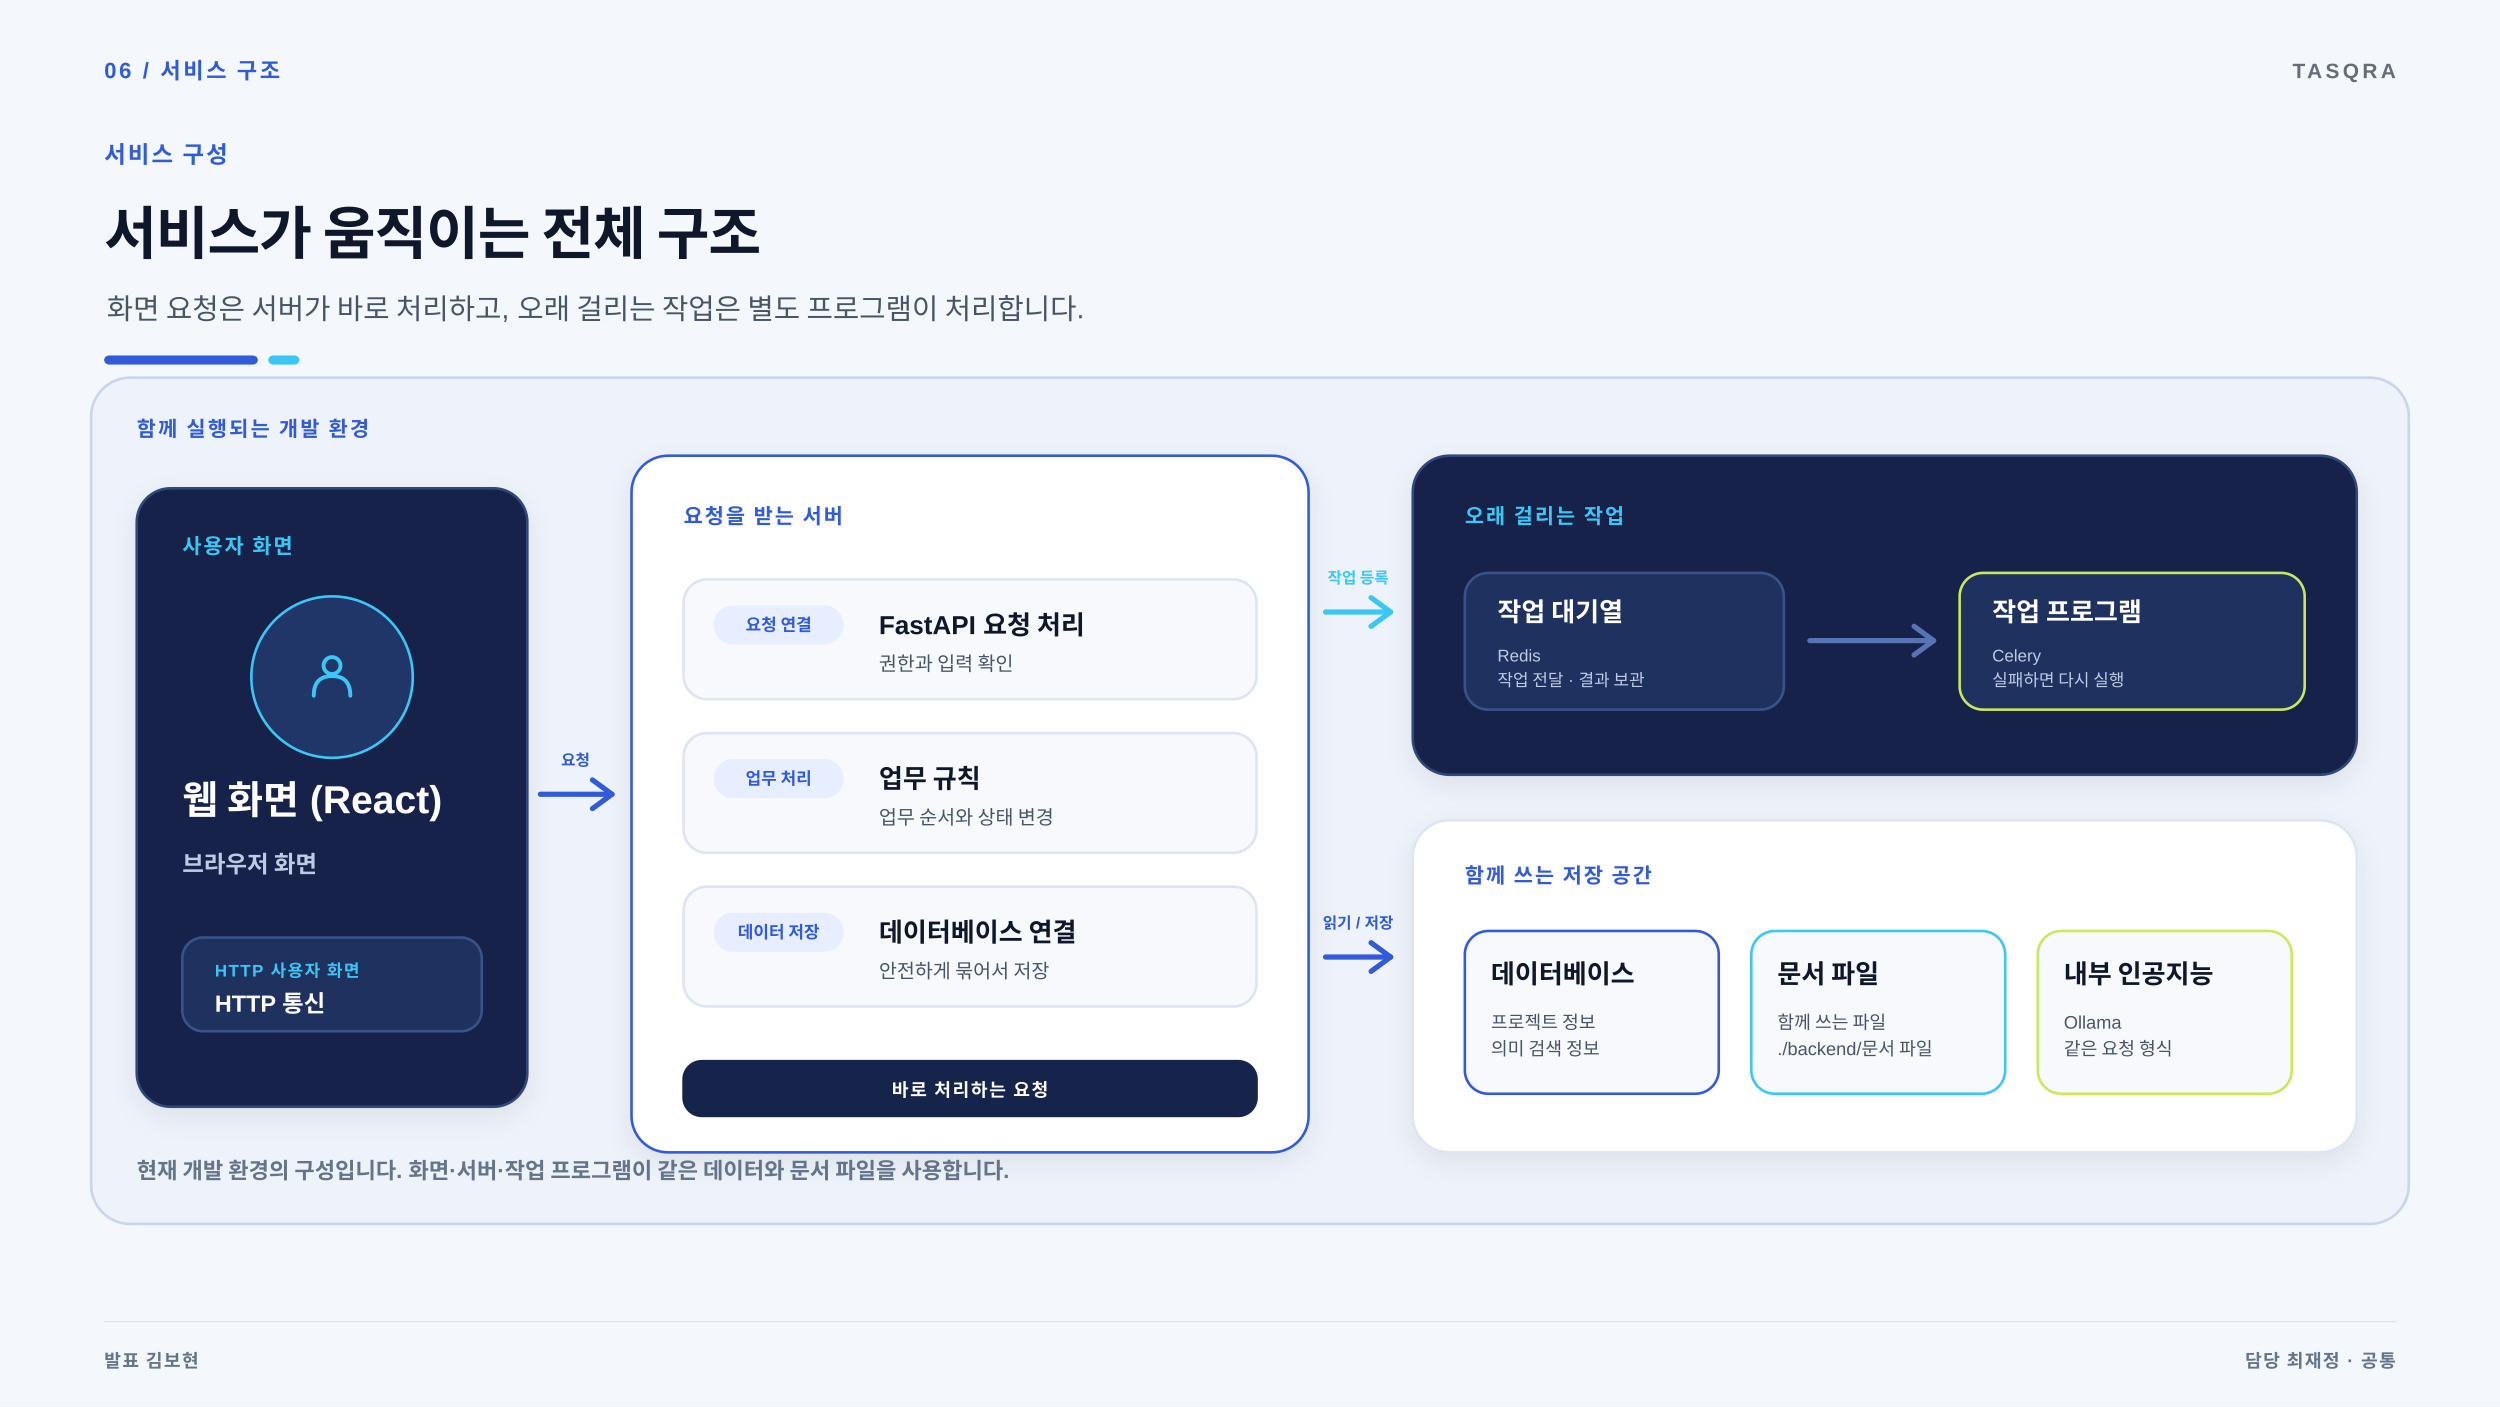
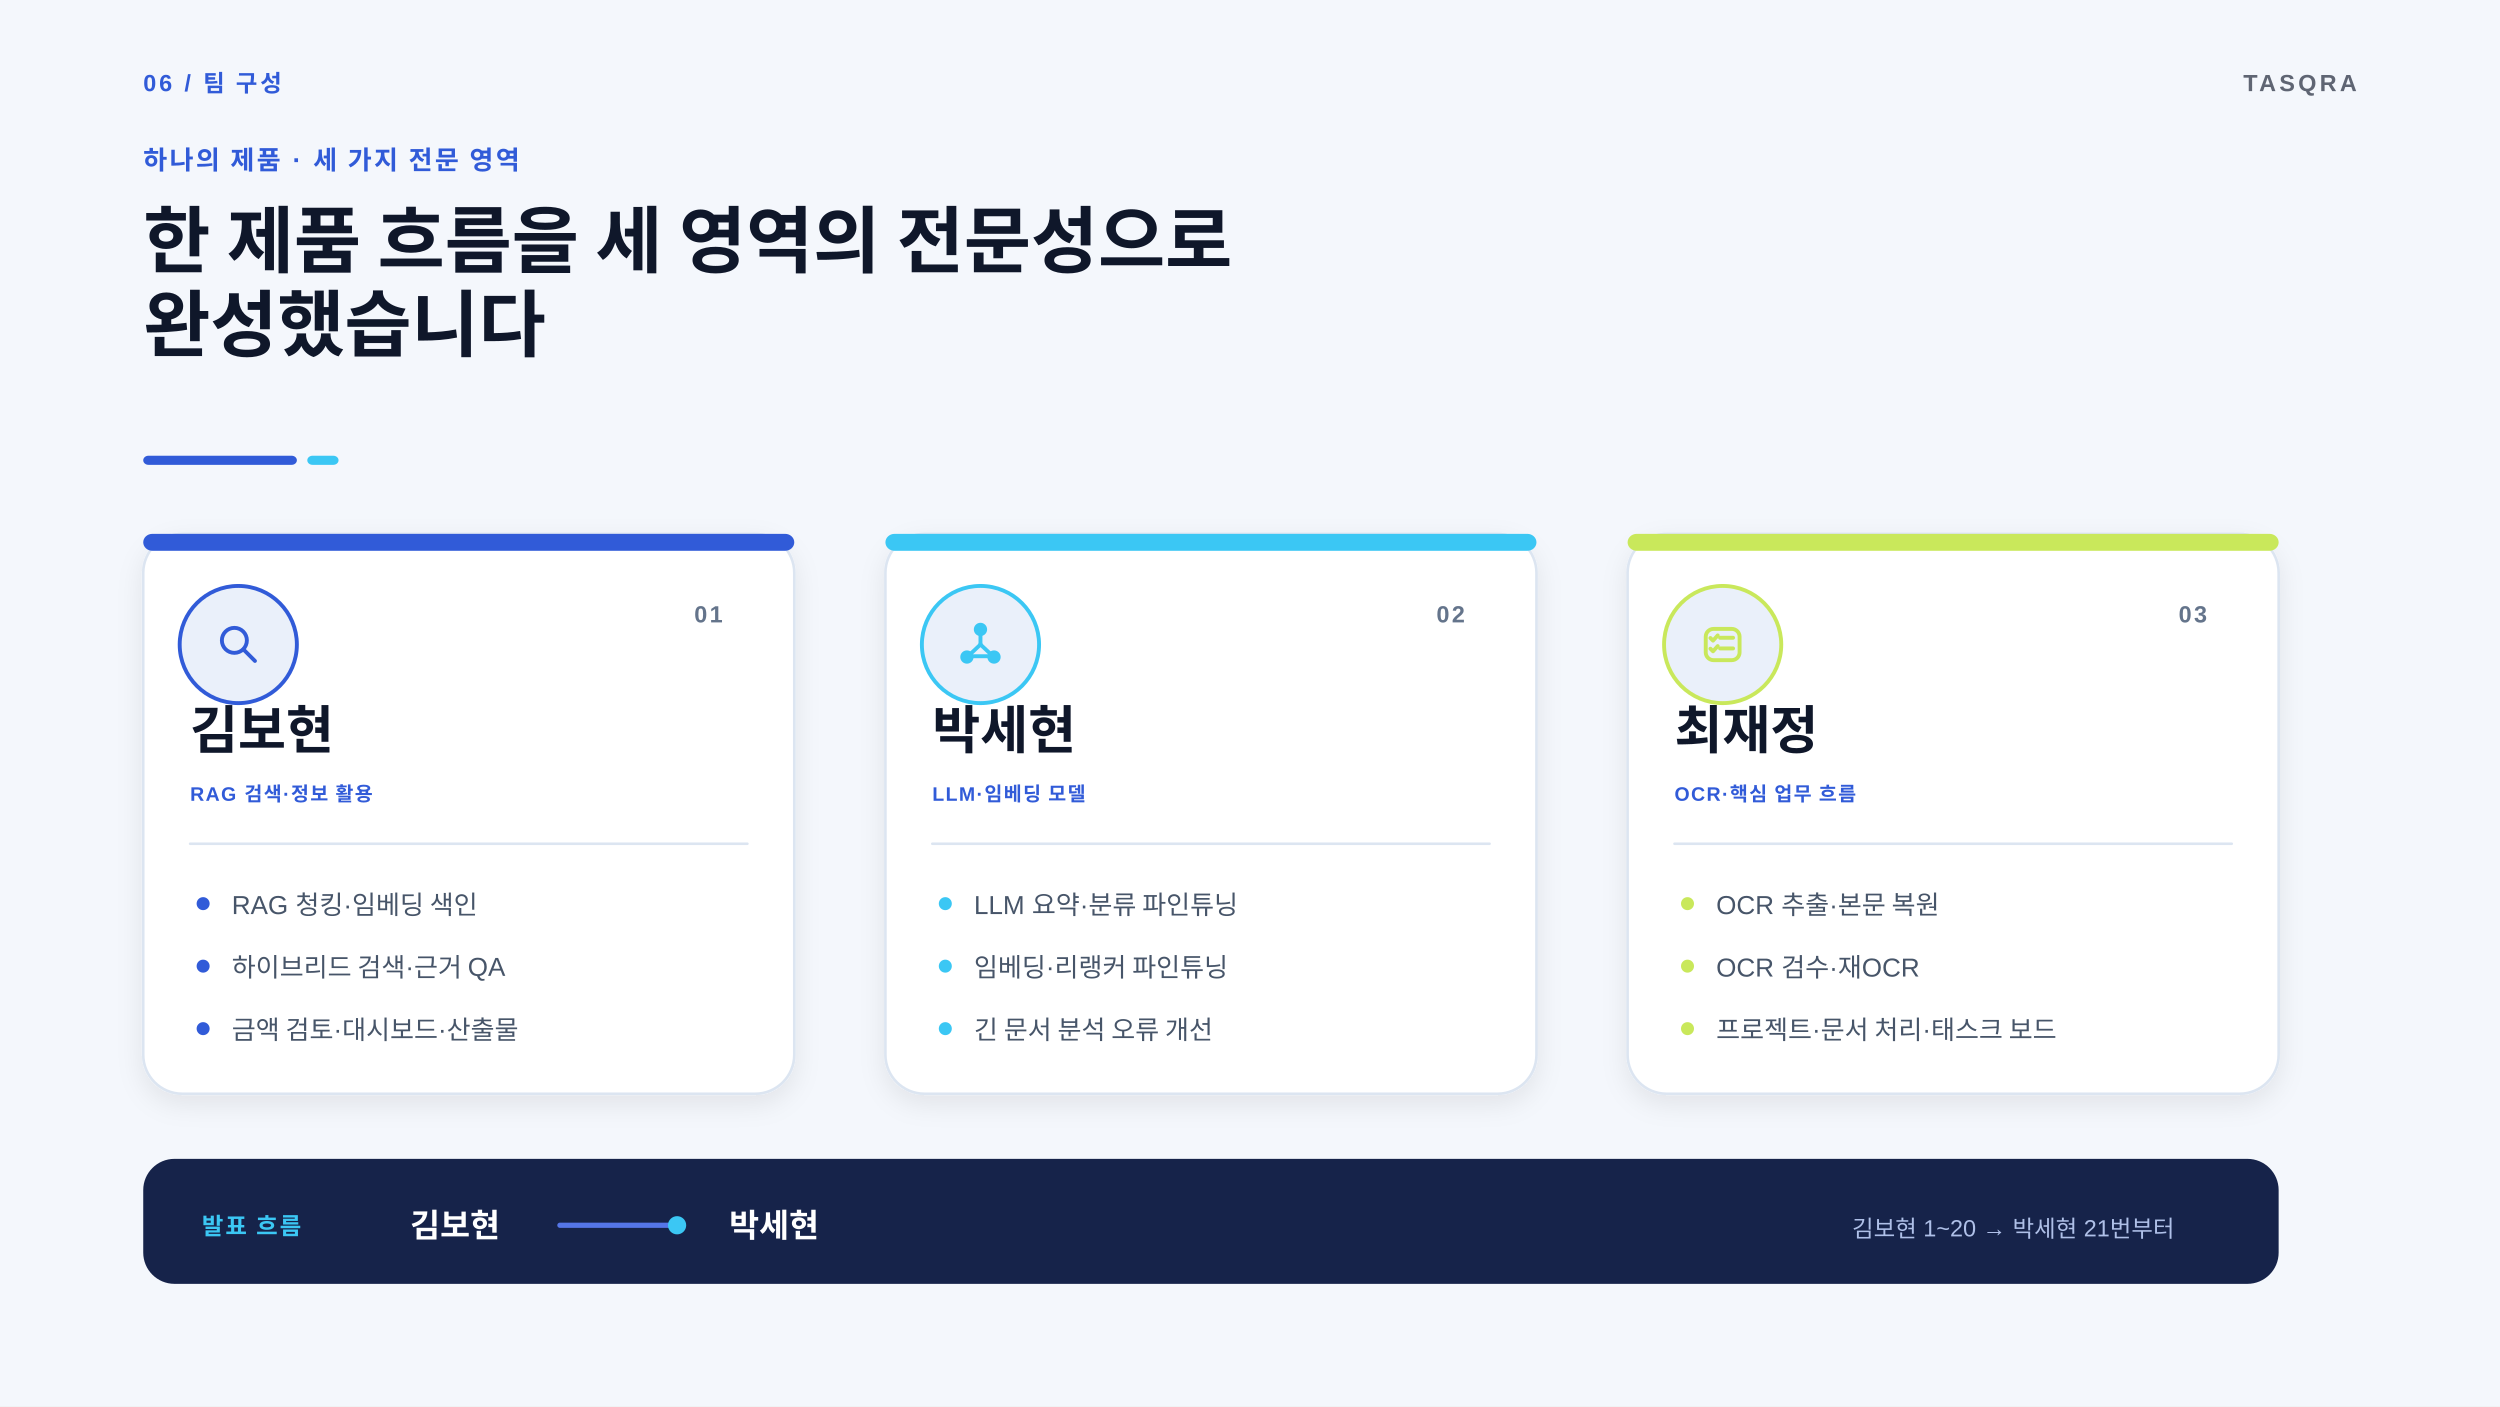
<svg xmlns="http://www.w3.org/2000/svg" width="1920" height="1080" viewBox="0 0 1920 1080">
  <defs>
    <style>@font-face{font-family:NotoKR;src:url("../../포트폴리오/NotoSansKR.ttf") format("truetype");} text{font-family:NotoKR,Arial,sans-serif;}</style>
    <filter id="shadow" x="-20%" y="-20%" width="140%" height="140%">
-       <feDropShadow dx="0" dy="12" stdDeviation="16" flood-color="#0E162F" flood-opacity="0.11" />
+       <feDropShadow dx="0" dy="14" stdDeviation="18" flood-color="#0E162F" flood-opacity="0.10" />
    </filter>
    <filter id="softShadow" x="-20%" y="-20%" width="140%" height="140%">
      <feDropShadow dx="0" dy="7" stdDeviation="10" flood-color="#0E162F" flood-opacity="0.08" />
    </filter>
  </defs>
  <rect x="0" y="0" width="1920" height="1080" rx="0" fill="#F4F7FC" stroke="none" stroke-width="0" opacity="1" />
-   <text x="80" y="60" font-family="NotoKR, Arial, sans-serif" font-size="17" font-weight="800" font-style="normal" fill="#315BD8" text-anchor="start" letter-spacing="2" opacity="1">06  /  서비스 구조</text>
-   <text x="1840" y="60" font-family="NotoKR, Arial, sans-serif" font-size="16" font-weight="800" font-style="normal" fill="#0F172A" text-anchor="end" letter-spacing="2.6" opacity="0.62">TASQRA</text>
-   <line x1="80" y1="1015" x2="1840" y2="1015" stroke="#DCE5F1" stroke-width="1" stroke-linecap="round" opacity="1" />
-   <text x="80" y="1050" font-family="NotoKR, Arial, sans-serif" font-size="14" font-weight="700" font-style="normal" fill="#64748B" text-anchor="start" letter-spacing="1" opacity="1">발표  김보현</text>
-   <text x="1840" y="1050" font-family="NotoKR, Arial, sans-serif" font-size="14" font-weight="700" font-style="normal" fill="#64748B" text-anchor="end" letter-spacing="1" opacity="1">담당  최재정 · 공통</text>
-   <text x="80" y="125" font-family="NotoKR, Arial, sans-serif" font-size="18" font-weight="800" font-style="normal" fill="#315BD8" text-anchor="start" letter-spacing="1.6" opacity="1">서비스 구성</text>
-   <text x="80" y="195" font-family="NotoKR, Arial, sans-serif" font-size="44" font-weight="800" font-style="normal" fill="#0F172A" text-anchor="start" letter-spacing="-0.8" opacity="1">서비스가 움직이는 전체 구조</text>
-   <text x="82" y="245" font-family="NotoKR, Arial, sans-serif" font-size="22" font-weight="500" font-style="normal" fill="#475569" text-anchor="start" letter-spacing="0" opacity="1">화면 요청은 서버가 바로 처리하고, 오래 걸리는 작업은 별도 프로그램이 처리합니다.</text>
-   <rect x="80" y="273" width="118" height="7" rx="4" fill="#315BD8" stroke="none" stroke-width="0" opacity="1" />
-   <rect x="206" y="273" width="24" height="7" rx="4" fill="#3BC7F4" stroke="none" stroke-width="0" opacity="1" />
-   <rect x="70" y="290" width="1780" height="650" rx="30" fill="#EEF3FB" stroke="#C8D5EA" stroke-width="2" opacity="1" />
-   <text x="105" y="335" font-family="NotoKR, Arial, sans-serif" font-size="16" font-weight="800" font-style="normal" fill="#315BD8" text-anchor="start" letter-spacing="1.7" opacity="1">함께 실행되는 개발 환경</text>
-   <rect x="105" y="375" width="300" height="475" rx="26" fill="#16234A" stroke="#31477A" stroke-width="2" opacity="1" filter="url(#softShadow)" />
-   <text x="140" y="425" font-family="NotoKR, Arial, sans-serif" font-size="16" font-weight="800" font-style="normal" fill="#3BC7F4" text-anchor="start" letter-spacing="1.5" opacity="1">사용자 화면</text>
-   <circle cx="255" cy="520" r="62" fill="#203568" stroke="#3BC7F4" stroke-width="2" opacity="1" />
+   <text x="110" y="70" font-family="NotoKR, Arial, sans-serif" font-size="18" font-weight="700" font-style="normal" fill="#315BD8" text-anchor="start" letter-spacing="2.2" opacity="1">06  /  팀 구성</text>
+   <text x="1810" y="70" font-family="NotoKR, Arial, sans-serif" font-size="18" font-weight="800" font-style="normal" fill="#0F172A" text-anchor="end" letter-spacing="2.5" opacity="0.65">TASQRA</text>
+   <text x="110" y="130" font-family="NotoKR, Arial, sans-serif" font-size="20" font-weight="800" font-style="normal" fill="#315BD8" text-anchor="start" letter-spacing="1.8" opacity="1">하나의 제품 · 세 가지 전문 영역</text>
+   <text x="110" y="205" font-family="NotoKR, Arial, sans-serif" font-size="56" font-weight="800" fill="#0F172A" text-anchor="start">
+     <tspan x="110" dy="0">한 제품 흐름을 세 영역의 전문성으로</tspan>
+     <tspan x="110" dy="64.4">완성했습니다</tspan>
+   </text>
+   <rect x="110" y="410" width="500" height="430" rx="30" fill="#FFFFFF" stroke="#DCE5F1" stroke-width="2" opacity="1" filter="url(#softShadow)" />
+   <rect x="110" y="410" width="500" height="13" rx="7" fill="#315BD8" stroke="none" stroke-width="0" opacity="1" />
+   <circle cx="183" cy="495" r="45" fill="#EAF0FA" stroke="#315BD8" stroke-width="3" opacity="1" />
+   <g fill="none" stroke="#315BD8" stroke-width="3" stroke-linecap="round">
+     <circle cx="180.0" cy="491.8" r="9.6" />
+     <line x1="187.0" y1="498.8" x2="195.8" y2="507.6" />
+   </g>
+   <text x="555" y="478" font-family="NotoKR, Arial, sans-serif" font-size="18" font-weight="800" font-style="normal" fill="#64748B" text-anchor="end" letter-spacing="1.8" opacity="1">01</text>
+   <text x="146" y="575" font-family="NotoKR, Arial, sans-serif" font-size="40" font-weight="800" font-style="normal" fill="#0F172A" text-anchor="start" letter-spacing="0" opacity="1">김보현</text>
+   <text x="146" y="615" font-family="NotoKR, Arial, sans-serif" font-size="15" font-weight="800" font-style="normal" fill="#315BD8" text-anchor="start" letter-spacing="1.05" opacity="1">RAG 검색·정보 활용</text>
+   <line x1="146" y1="648" x2="574" y2="648" stroke="#DCE5F1" stroke-width="2" stroke-linecap="round" opacity="1" />
+   <circle cx="156" cy="694" r="5" fill="#315BD8" stroke="none" stroke-width="0" opacity="1" />
+   <text x="178" y="702" font-family="NotoKR, Arial, sans-serif" font-size="20" font-weight="500" font-style="normal" fill="#475569" text-anchor="start" letter-spacing="0" opacity="1">RAG 청킹·임베딩 색인</text>
+   <circle cx="156" cy="742" r="5" fill="#315BD8" stroke="none" stroke-width="0" opacity="1" />
+   <text x="178" y="750" font-family="NotoKR, Arial, sans-serif" font-size="20" font-weight="500" font-style="normal" fill="#475569" text-anchor="start" letter-spacing="0" opacity="1">하이브리드 검색·근거 QA</text>
+   <circle cx="156" cy="790" r="5" fill="#315BD8" stroke="none" stroke-width="0" opacity="1" />
+   <text x="178" y="798" font-family="NotoKR, Arial, sans-serif" font-size="20" font-weight="500" font-style="normal" fill="#475569" text-anchor="start" letter-spacing="0" opacity="1">금액 검토·대시보드·산출물</text>
+   <rect x="680" y="410" width="500" height="430" rx="30" fill="#FFFFFF" stroke="#DCE5F1" stroke-width="2" opacity="1" filter="url(#softShadow)" />
+   <rect x="680" y="410" width="500" height="13" rx="7" fill="#3BC7F4" stroke="none" stroke-width="0" opacity="1" />
+   <circle cx="753" cy="495" r="45" fill="#EAF0FA" stroke="#3BC7F4" stroke-width="3" opacity="1" />
  <g fill="none" stroke="#3BC7F4" stroke-width="3" stroke-linecap="round">
-     <circle cx="255" cy="511.16" r="6.5" />
-     <path d="M 240.96 534.3 q 0 -15.08 14.04 -15.08 q 14.04 0 14.04 15.08" />
+     <line x1="753" y1="484.6" x2="753" y2="495" />
+     <line x1="743.4" y1="504.0" x2="762.6" y2="504.0" />
+     <line x1="743.4" y1="504.0" x2="753" y2="495" />
+     <line x1="762.6" y1="504.0" x2="753" y2="495" />
+     <circle cx="753" cy="483.4" r="3.6" fill="#3BC7F4" />
+     <circle cx="742.6" cy="504.6" r="3.6" fill="#3BC7F4" />
+     <circle cx="763.4" cy="504.6" r="3.6" fill="#3BC7F4" />
  </g>
-   <text x="140" y="625" font-family="NotoKR, Arial, sans-serif" font-size="30" font-weight="800" font-style="normal" fill="#FFFFFF" text-anchor="start" letter-spacing="0" opacity="1">웹 화면 (React)</text>
-   <text x="140" y="670" font-family="NotoKR, Arial, sans-serif" font-size="18" font-weight="600" font-style="normal" fill="#BFCBE5" text-anchor="start" letter-spacing="0" opacity="1">브라우저 화면</text>
-   <rect x="140" y="720" width="230" height="72" rx="16" fill="#1E315F" stroke="#3A5289" stroke-width="2" opacity="1" />
-   <text x="165" y="750" font-family="NotoKR, Arial, sans-serif" font-size="13" font-weight="800" font-style="normal" fill="#3BC7F4" text-anchor="start" letter-spacing="1.1" opacity="1">HTTP 사용자 화면</text>
-   <text x="165" y="777" font-family="NotoKR, Arial, sans-serif" font-size="18" font-weight="700" font-style="normal" fill="#FFFFFF" text-anchor="start" letter-spacing="0" opacity="1">HTTP 통신</text>
-   <rect x="485" y="350" width="520" height="535" rx="28" fill="#FFFFFF" stroke="#315BD8" stroke-width="2" opacity="1" filter="url(#softShadow)" />
-   <text x="525" y="402" font-family="NotoKR, Arial, sans-serif" font-size="16" font-weight="800" font-style="normal" fill="#315BD8" text-anchor="start" letter-spacing="1.5" opacity="1">요청을 받는 서버</text>
-   <rect x="525" y="445" width="440" height="92" rx="18" fill="#F7F9FD" stroke="#DCE5F1" stroke-width="2" opacity="1" />
-   <rect x="548" y="465" width="100" height="30" rx="15.0" fill="#E7EEFF" stroke="none" stroke-width="0" opacity="1" />
-   <text x="598.0" y="484.42" font-family="NotoKR, Arial, sans-serif" font-size="13" font-weight="700" font-style="normal" fill="#315BD8" text-anchor="middle" letter-spacing="0" opacity="1">요청 연결</text>
-   <text x="675" y="487" font-family="NotoKR, Arial, sans-serif" font-size="20" font-weight="800" font-style="normal" fill="#0F172A" text-anchor="start" letter-spacing="0" opacity="1">FastAPI 요청 처리</text>
-   <text x="675" y="515" font-family="NotoKR, Arial, sans-serif" font-size="15" font-weight="500" font-style="normal" fill="#475569" text-anchor="start" letter-spacing="0" opacity="1">권한과 입력 확인</text>
-   <rect x="525" y="563" width="440" height="92" rx="18" fill="#F7F9FD" stroke="#DCE5F1" stroke-width="2" opacity="1" />
-   <rect x="548" y="583" width="100" height="30" rx="15.0" fill="#E7EEFF" stroke="none" stroke-width="0" opacity="1" />
-   <text x="598.0" y="602.42" font-family="NotoKR, Arial, sans-serif" font-size="13" font-weight="700" font-style="normal" fill="#315BD8" text-anchor="middle" letter-spacing="0" opacity="1">업무 처리</text>
-   <text x="675" y="605" font-family="NotoKR, Arial, sans-serif" font-size="20" font-weight="800" font-style="normal" fill="#0F172A" text-anchor="start" letter-spacing="0" opacity="1">업무 규칙</text>
-   <text x="675" y="633" font-family="NotoKR, Arial, sans-serif" font-size="15" font-weight="500" font-style="normal" fill="#475569" text-anchor="start" letter-spacing="0" opacity="1">업무 순서와 상태 변경</text>
-   <rect x="525" y="681" width="440" height="92" rx="18" fill="#F7F9FD" stroke="#DCE5F1" stroke-width="2" opacity="1" />
-   <rect x="548" y="701" width="100" height="30" rx="15.0" fill="#E7EEFF" stroke="none" stroke-width="0" opacity="1" />
-   <text x="598.0" y="720.42" font-family="NotoKR, Arial, sans-serif" font-size="13" font-weight="700" font-style="normal" fill="#315BD8" text-anchor="middle" letter-spacing="0" opacity="1">데이터 저장</text>
-   <text x="675" y="723" font-family="NotoKR, Arial, sans-serif" font-size="20" font-weight="800" font-style="normal" fill="#0F172A" text-anchor="start" letter-spacing="0" opacity="1">데이터베이스 연결</text>
-   <text x="675" y="751" font-family="NotoKR, Arial, sans-serif" font-size="15" font-weight="500" font-style="normal" fill="#475569" text-anchor="start" letter-spacing="0" opacity="1">안전하게 묶어서 저장</text>
-   <rect x="525" y="815" width="440" height="42" rx="14" fill="#16234A" stroke="#16234A" stroke-width="2" opacity="1" />
-   <text x="745" y="842" font-family="NotoKR, Arial, sans-serif" font-size="14" font-weight="800" font-style="normal" fill="#FFFFFF" text-anchor="middle" letter-spacing="1.2" opacity="1">바로 처리하는 요청</text>
-   <rect x="1085" y="350" width="725" height="245" rx="28" fill="#16234A" stroke="#31477A" stroke-width="2" opacity="1" filter="url(#softShadow)" />
-   <text x="1125" y="402" font-family="NotoKR, Arial, sans-serif" font-size="16" font-weight="800" font-style="normal" fill="#3BC7F4" text-anchor="start" letter-spacing="1.5" opacity="1">오래 걸리는 작업</text>
-   <rect x="1125" y="440" width="245" height="105" rx="18" fill="#1E315F" stroke="#3A5289" stroke-width="2" opacity="1" />
-   <text x="1150" y="477" font-family="NotoKR, Arial, sans-serif" font-size="20" font-weight="800" font-style="normal" fill="#FFFFFF" text-anchor="start" letter-spacing="0" opacity="1">작업 대기열</text>
-   <text x="1150" y="508" font-family="NotoKR, Arial, sans-serif" font-size="13" font-weight="500" fill="#BFCBE5" text-anchor="start">
-     <tspan x="1150" dy="0">Redis</tspan>
-     <tspan x="1150" dy="18.85">작업 전달 · 결과 보관</tspan>
-   </text>
-   <line x1="1390" y1="492" x2="1485" y2="492" stroke="#5874B4" stroke-width="4" stroke-linecap="round" opacity="1" />
-   <path d="M 1470 481 L 1485 492 L 1470 503" fill="none" stroke="#5874B4" stroke-width="4" stroke-linecap="round" stroke-linejoin="round" />
-   <rect x="1505" y="440" width="265" height="105" rx="18" fill="#1E315F" stroke="#C9E85B" stroke-width="2" opacity="1" />
-   <text x="1530" y="477" font-family="NotoKR, Arial, sans-serif" font-size="20" font-weight="800" font-style="normal" fill="#FFFFFF" text-anchor="start" letter-spacing="0" opacity="1">작업 프로그램</text>
-   <text x="1530" y="508" font-family="NotoKR, Arial, sans-serif" font-size="13" font-weight="500" fill="#BFCBE5" text-anchor="start">
-     <tspan x="1530" dy="0">Celery</tspan>
-     <tspan x="1530" dy="18.85">실패하면 다시 실행</tspan>
-   </text>
-   <rect x="1085" y="630" width="725" height="255" rx="28" fill="#FFFFFF" stroke="#DCE5F1" stroke-width="2" opacity="1" filter="url(#softShadow)" />
-   <text x="1125" y="678" font-family="NotoKR, Arial, sans-serif" font-size="16" font-weight="800" font-style="normal" fill="#315BD8" text-anchor="start" letter-spacing="1.5" opacity="1">함께 쓰는 저장 공간</text>
-   <rect x="1125" y="715" width="195" height="125" rx="18" fill="#F7F9FD" stroke="#315BD8" stroke-width="2" opacity="1" />
-   <text x="1145" y="755" font-family="NotoKR, Arial, sans-serif" font-size="20" font-weight="800" font-style="normal" fill="#0F172A" text-anchor="start" letter-spacing="0" opacity="1">데이터베이스</text>
-   <text x="1145" y="790" font-family="NotoKR, Arial, sans-serif" font-size="14" font-weight="500" fill="#475569" text-anchor="start">
-     <tspan x="1145" dy="0">프로젝트 정보</tspan>
-     <tspan x="1145" dy="20.3">의미 검색 정보</tspan>
-   </text>
-   <rect x="1345" y="715" width="195" height="125" rx="18" fill="#F7F9FD" stroke="#3BC7F4" stroke-width="2" opacity="1" />
-   <text x="1365" y="755" font-family="NotoKR, Arial, sans-serif" font-size="20" font-weight="800" font-style="normal" fill="#0F172A" text-anchor="start" letter-spacing="0" opacity="1">문서 파일</text>
-   <text x="1365" y="790" font-family="NotoKR, Arial, sans-serif" font-size="14" font-weight="500" fill="#475569" text-anchor="start">
-     <tspan x="1365" dy="0">함께 쓰는 파일</tspan>
-     <tspan x="1365" dy="20.3">./backend/문서 파일</tspan>
-   </text>
-   <rect x="1565" y="715" width="195" height="125" rx="18" fill="#F7F9FD" stroke="#C9E85B" stroke-width="2" opacity="1" />
-   <text x="1585" y="755" font-family="NotoKR, Arial, sans-serif" font-size="20" font-weight="800" font-style="normal" fill="#0F172A" text-anchor="start" letter-spacing="0" opacity="1">내부 인공지능</text>
-   <text x="1585" y="790" font-family="NotoKR, Arial, sans-serif" font-size="14" font-weight="500" fill="#475569" text-anchor="start">
-     <tspan x="1585" dy="0">Ollama</tspan>
-     <tspan x="1585" dy="20.3">같은 요청 형식</tspan>
-   </text>
-   <line x1="415" y1="610" x2="470" y2="610" stroke="#315BD8" stroke-width="4" stroke-linecap="round" opacity="1" />
-   <path d="M 455 599 L 470 610 L 455 621" fill="none" stroke="#315BD8" stroke-width="4" stroke-linecap="round" stroke-linejoin="round" />
-   <text x="442" y="588" font-family="NotoKR, Arial, sans-serif" font-size="12" font-weight="800" font-style="normal" fill="#315BD8" text-anchor="middle" letter-spacing="0" opacity="1">요청</text>
-   <line x1="1018" y1="470" x2="1068" y2="470" stroke="#3BC7F4" stroke-width="4" stroke-linecap="round" opacity="1" />
-   <path d="M 1053 459 L 1068 470 L 1053 481" fill="none" stroke="#3BC7F4" stroke-width="4" stroke-linecap="round" stroke-linejoin="round" />
-   <text x="1043" y="448" font-family="NotoKR, Arial, sans-serif" font-size="12" font-weight="800" font-style="normal" fill="#3BC7F4" text-anchor="middle" letter-spacing="0" opacity="1">작업 등록</text>
-   <line x1="1018" y1="735" x2="1068" y2="735" stroke="#315BD8" stroke-width="4" stroke-linecap="round" opacity="1" />
-   <path d="M 1053 724 L 1068 735 L 1053 746" fill="none" stroke="#315BD8" stroke-width="4" stroke-linecap="round" stroke-linejoin="round" />
-   <text x="1043" y="713" font-family="NotoKR, Arial, sans-serif" font-size="12" font-weight="800" font-style="normal" fill="#315BD8" text-anchor="middle" letter-spacing="0" opacity="1">읽기 / 저장</text>
-   <text x="105" y="905" font-family="NotoKR, Arial, sans-serif" font-size="17" font-weight="600" font-style="normal" fill="#64748B" text-anchor="start" letter-spacing="0" opacity="1">현재 개발 환경의 구성입니다. 화면·서버·작업 프로그램이 같은 데이터와 문서 파일을 사용합니다.</text>
+   <text x="1125" y="478" font-family="NotoKR, Arial, sans-serif" font-size="18" font-weight="800" font-style="normal" fill="#64748B" text-anchor="end" letter-spacing="1.8" opacity="1">02</text>
+   <text x="716" y="575" font-family="NotoKR, Arial, sans-serif" font-size="40" font-weight="800" font-style="normal" fill="#0F172A" text-anchor="start" letter-spacing="0" opacity="1">박세현</text>
+   <text x="716" y="615" font-family="NotoKR, Arial, sans-serif" font-size="15" font-weight="800" font-style="normal" fill="#315BD8" text-anchor="start" letter-spacing="1.05" opacity="1">LLM·임베딩 모델</text>
+   <line x1="716" y1="648" x2="1144" y2="648" stroke="#DCE5F1" stroke-width="2" stroke-linecap="round" opacity="1" />
+   <circle cx="726" cy="694" r="5" fill="#3BC7F4" stroke="none" stroke-width="0" opacity="1" />
+   <text x="748" y="702" font-family="NotoKR, Arial, sans-serif" font-size="20" font-weight="500" font-style="normal" fill="#475569" text-anchor="start" letter-spacing="0" opacity="1">LLM 요약·분류 파인튜닝</text>
+   <circle cx="726" cy="742" r="5" fill="#3BC7F4" stroke="none" stroke-width="0" opacity="1" />
+   <text x="748" y="750" font-family="NotoKR, Arial, sans-serif" font-size="20" font-weight="500" font-style="normal" fill="#475569" text-anchor="start" letter-spacing="0" opacity="1">임베딩·리랭커 파인튜닝</text>
+   <circle cx="726" cy="790" r="5" fill="#3BC7F4" stroke="none" stroke-width="0" opacity="1" />
+   <text x="748" y="798" font-family="NotoKR, Arial, sans-serif" font-size="20" font-weight="500" font-style="normal" fill="#475569" text-anchor="start" letter-spacing="0" opacity="1">긴 문서 분석 오류 개선</text>
+   <rect x="1250" y="410" width="500" height="430" rx="30" fill="#FFFFFF" stroke="#DCE5F1" stroke-width="2" opacity="1" filter="url(#softShadow)" />
+   <rect x="1250" y="410" width="500" height="13" rx="7" fill="#C9E85B" stroke="none" stroke-width="0" opacity="1" />
+   <circle cx="1323" cy="495" r="45" fill="#EAF0FA" stroke="#C9E85B" stroke-width="3" opacity="1" />
+   <g fill="none" stroke="#C9E85B" stroke-width="3" stroke-linecap="round" stroke-linejoin="round">
+     <rect x="1310.0" y="483.0" width="26.0" height="24.0" rx="6" />
+     <path d="M 1313.6 490.0 l 2.0 2.0 l 3.6 -4.0" />
+     <line x1="1321.0" y1="489.8" x2="1331.0" y2="489.8" />
+     <path d="M 1313.6 498.2 l 2.0 2.0 l 3.6 -4.0" />
+     <line x1="1321.0" y1="498.0" x2="1331.0" y2="498.0" />
+   </g>
+   <text x="1695" y="478" font-family="NotoKR, Arial, sans-serif" font-size="18" font-weight="800" font-style="normal" fill="#64748B" text-anchor="end" letter-spacing="1.8" opacity="1">03</text>
+   <text x="1286" y="575" font-family="NotoKR, Arial, sans-serif" font-size="40" font-weight="800" font-style="normal" fill="#0F172A" text-anchor="start" letter-spacing="0" opacity="1">최재정</text>
+   <text x="1286" y="615" font-family="NotoKR, Arial, sans-serif" font-size="15" font-weight="800" font-style="normal" fill="#315BD8" text-anchor="start" letter-spacing="1.05" opacity="1">OCR·핵심 업무 흐름</text>
+   <line x1="1286" y1="648" x2="1714" y2="648" stroke="#DCE5F1" stroke-width="2" stroke-linecap="round" opacity="1" />
+   <circle cx="1296" cy="694" r="5" fill="#C9E85B" stroke="none" stroke-width="0" opacity="1" />
+   <text x="1318" y="702" font-family="NotoKR, Arial, sans-serif" font-size="20" font-weight="500" font-style="normal" fill="#475569" text-anchor="start" letter-spacing="0" opacity="1">OCR 추출·본문 복원</text>
+   <circle cx="1296" cy="742" r="5" fill="#C9E85B" stroke="none" stroke-width="0" opacity="1" />
+   <text x="1318" y="750" font-family="NotoKR, Arial, sans-serif" font-size="20" font-weight="500" font-style="normal" fill="#475569" text-anchor="start" letter-spacing="0" opacity="1">OCR 검수·재OCR</text>
+   <circle cx="1296" cy="790" r="5" fill="#C9E85B" stroke="none" stroke-width="0" opacity="1" />
+   <text x="1318" y="798" font-family="NotoKR, Arial, sans-serif" font-size="20" font-weight="500" font-style="normal" fill="#475569" text-anchor="start" letter-spacing="0" opacity="1">프로젝트·문서 처리·태스크 보드</text>
+   <rect x="110" y="890" width="1640" height="96" rx="24" fill="#16234A" stroke="none" stroke-width="0" opacity="1" />
+   <text x="155" y="948" font-family="NotoKR, Arial, sans-serif" font-size="18" font-weight="800" font-style="normal" fill="#3BC7F4" text-anchor="start" letter-spacing="1.5" opacity="1">발표 흐름</text>
+   <text x="315" y="950" font-family="NotoKR, Arial, sans-serif" font-size="25" font-weight="800" font-style="normal" fill="#FFFFFF" text-anchor="start" letter-spacing="0" opacity="1">김보현</text>
+   <line x1="430" y1="941" x2="520" y2="941" stroke="#5576E8" stroke-width="4" stroke-linecap="round" opacity="1" />
+   <circle cx="520" cy="941" r="7" fill="#3BC7F4" stroke="none" stroke-width="0" opacity="1" />
+   <text x="560" y="950" font-family="NotoKR, Arial, sans-serif" font-size="25" font-weight="800" font-style="normal" fill="#FFFFFF" text-anchor="start" letter-spacing="0" opacity="1">박세현</text>
+   <text x="1670" y="950" font-family="NotoKR, Arial, sans-serif" font-size="18" font-weight="500" font-style="normal" fill="#AFC0E8" text-anchor="end" letter-spacing="0" opacity="1">김보현 1~20  →  박세현 21번부터</text>
+   <rect x="110" y="350" width="118" height="7" rx="4" fill="#315BD8" stroke="none" stroke-width="0" opacity="1" />
+   <rect x="236" y="350" width="24" height="7" rx="4" fill="#3BC7F4" stroke="none" stroke-width="0" opacity="1" />
</svg>
